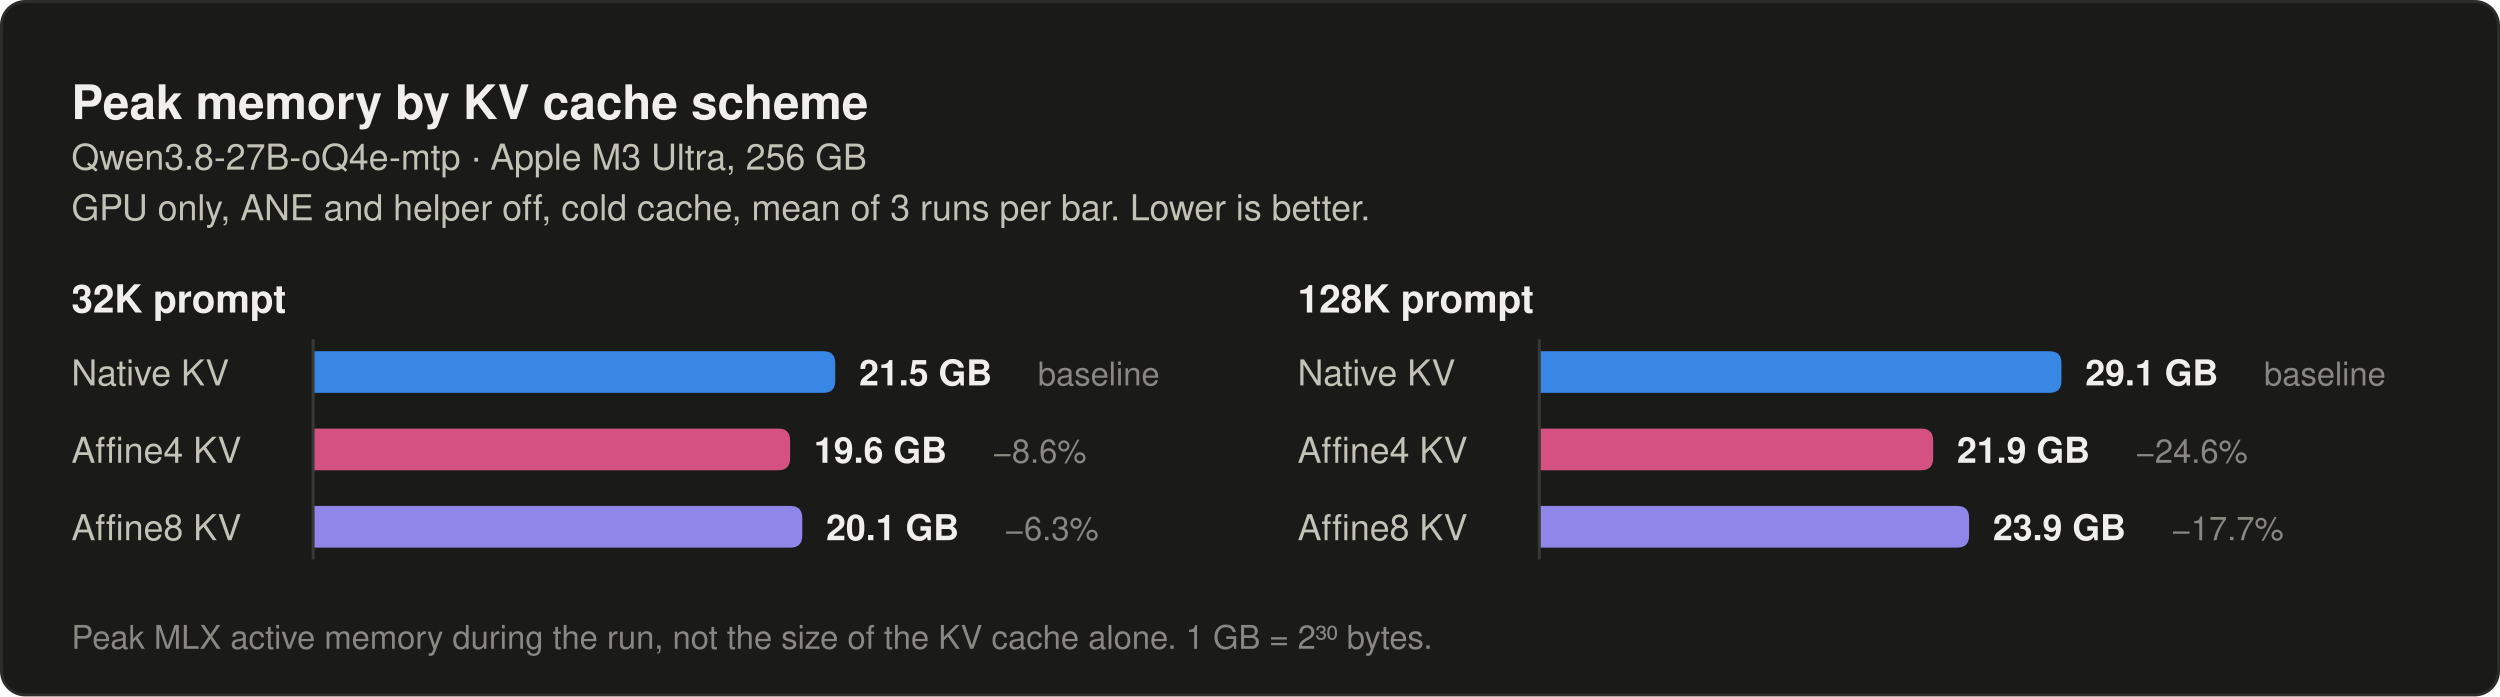
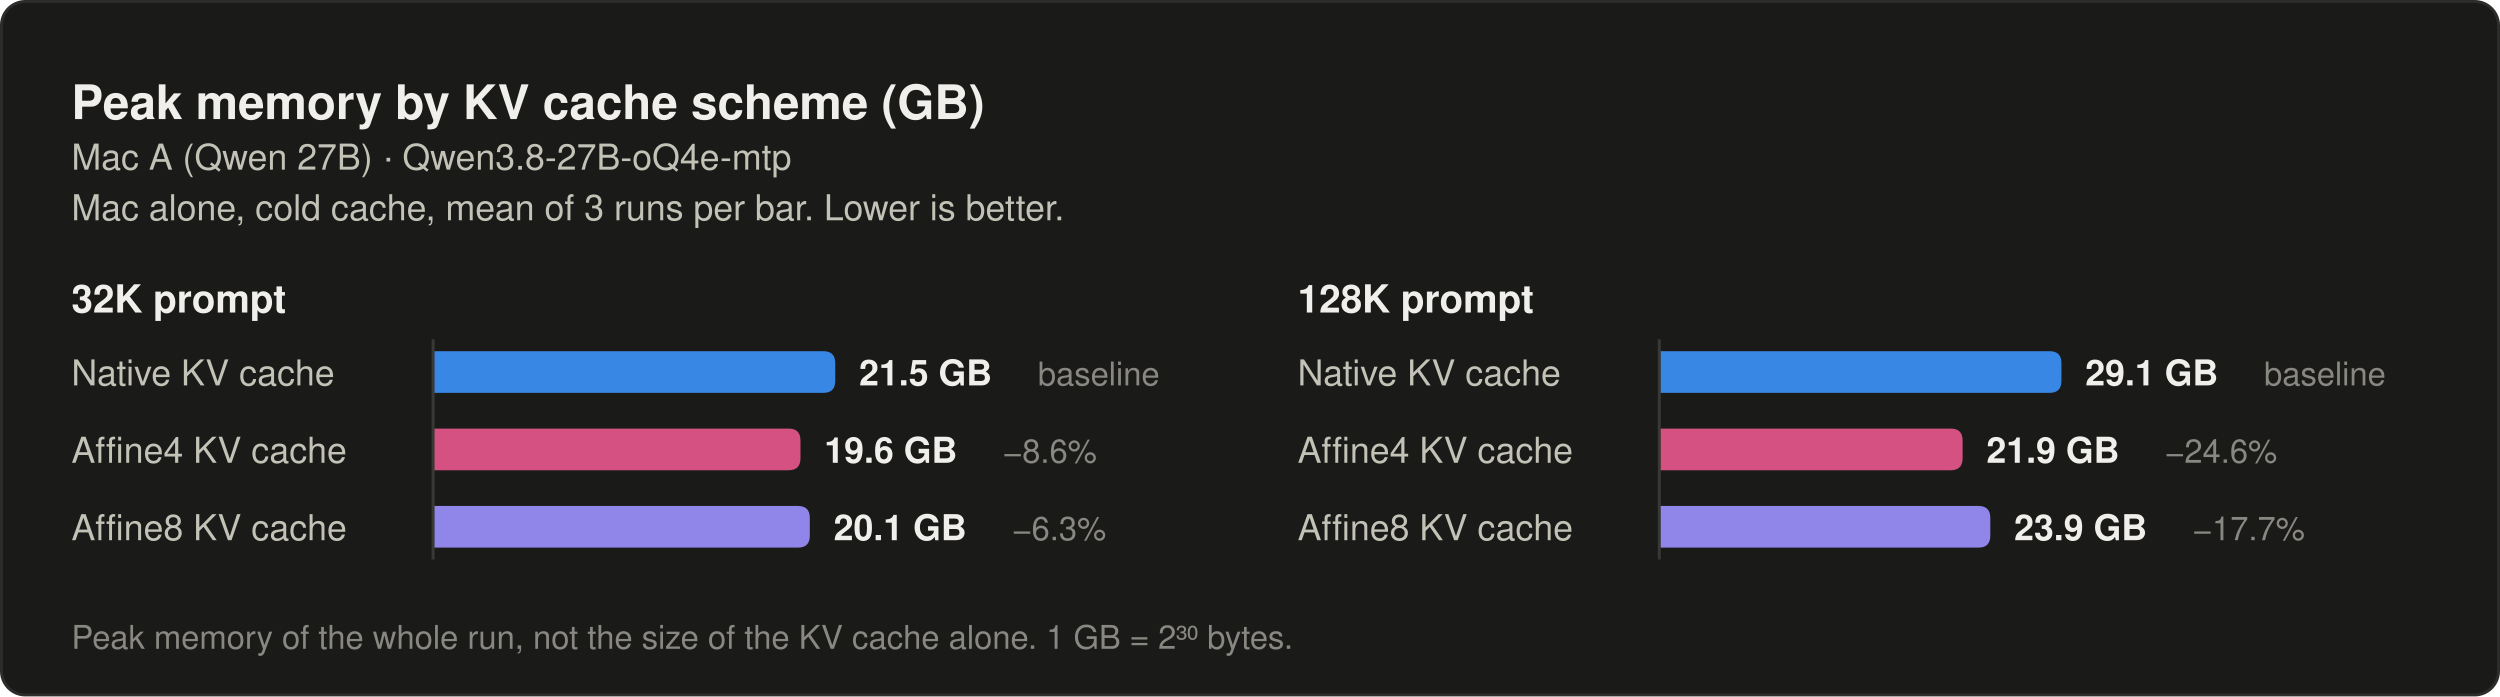
- <svg xmlns="http://www.w3.org/2000/svg" width="840" height="234" viewBox="0 0 840 234" role="img" aria-label="Peak memory by KV cache scheme Qwen3.8-27B-oQ4e-mtp · Apple M3 Ultra, 256 GB GPU only, ANE and helper off, cold cache, mean of 3 runs per bar. Lower is better." font-family="system-ui, -apple-system, 'Segoe UI', Helvetica, Arial, sans-serif">
+ <svg xmlns="http://www.w3.org/2000/svg" width="840" height="234" viewBox="0 0 840 234" role="img" aria-label="Peak memory by KV cache scheme (GB) Mac A (Qwen 27B) · Qwen3.8-27B-oQ4e-mtp Mac alone, cold cache, mean of 3 runs per bar. Lower is better." font-family="system-ui, -apple-system, 'Segoe UI', Helvetica, Arial, sans-serif">
  <rect x="0.5" y="0.5" width="839" height="233" fill="#1a1a19" rx="8" stroke="#2c2c2a" stroke-width="1" />
-   <text x="24" y="40" font-size="16" fill="#f0efec" font-weight="600">Peak memory by KV cache scheme</text>
-   <text x="24" y="57" font-size="12" fill="#c3c2b7">Qwen3.8-27B-oQ4e-mtp · Apple M3 Ultra, 256 GB</text>
-   <text x="24" y="74" font-size="12" fill="#c3c2b7">GPU only, ANE and helper off, cold cache, mean of 3 runs per bar. Lower is better.</text>
+   <text x="24" y="40" font-size="16" fill="#f0efec" font-weight="600">Peak memory by KV cache scheme (GB)</text>
+   <text x="24" y="57" font-size="12" fill="#c3c2b7">Mac A (Qwen 27B) · Qwen3.8-27B-oQ4e-mtp</text>
+   <text x="24" y="74" font-size="12" fill="#c3c2b7">Mac alone, cold cache, mean of 3 runs per bar. Lower is better.</text>
  <text x="24" y="105" font-size="13" fill="#f0efec" font-weight="600">32K prompt</text>
-   <text x="24" y="129.5" font-size="12" fill="#c3c2b7">Native KV</text>
-   <path d="M105.2,118 H276.64 Q280.64,118 280.64,122 V128 Q280.64,132 276.64,132 H105.2 Z" fill="#3987e5" />
+   <text x="24" y="129.5" font-size="12" fill="#c3c2b7">Native KV cache</text>
+   <path d="M145.52,118 H276.64 Q280.64,118 280.64,122 V128 Q280.64,132 276.64,132 H145.52 Z" fill="#3987e5" />
  <text x="288.64" y="129.5" font-size="12" fill="#f0efec" font-weight="600">21.5 GB</text>
  <text x="348.72" y="129.5" font-size="11" fill="#898781">baseline</text>
-   <text x="24" y="155.5" font-size="12" fill="#c3c2b7">Affine4 KV</text>
-   <path d="M105.2,144 H261.48 Q265.48,144 265.48,148 V154 Q265.48,158 261.48,158 H105.2 Z" fill="#d55181" />
-   <text x="273.48" y="155.5" font-size="12" fill="#f0efec" font-weight="600">19.6 GB</text>
-   <text x="333.56" y="155.5" font-size="11" fill="#898781">−8.6%</text>
-   <text x="24" y="181.5" font-size="12" fill="#c3c2b7">Affine8 KV</text>
-   <path d="M105.2,170 H265.56 Q269.56,170 269.56,174 V180 Q269.56,184 265.56,184 H105.2 Z" fill="#9085e9" />
-   <text x="277.56" y="181.5" font-size="12" fill="#f0efec" font-weight="600">20.1 GB</text>
-   <text x="337.64" y="181.5" font-size="11" fill="#898781">−6.3%</text>
-   <line x1="105.2" y1="114" x2="105.2" y2="188" stroke="#383835" stroke-width="1" />
+   <text x="24" y="155.5" font-size="12" fill="#c3c2b7">Affine4 KV cache</text>
+   <path d="M145.52,144 H264.96 Q268.96,144 268.96,148 V154 Q268.96,158 264.96,158 H145.52 Z" fill="#d55181" />
+   <text x="276.96" y="155.5" font-size="12" fill="#f0efec" font-weight="600">19.6 GB</text>
+   <text x="337.04" y="155.5" font-size="11" fill="#898781">−8.6%</text>
+   <text x="24" y="181.5" font-size="12" fill="#c3c2b7">Affine8 KV cache</text>
+   <path d="M145.52,170 H268.1 Q272.1,170 272.1,174 V180 Q272.1,184 268.1,184 H145.52 Z" fill="#9085e9" />
+   <text x="280.1" y="181.5" font-size="12" fill="#f0efec" font-weight="600">20.1 GB</text>
+   <text x="340.18" y="181.5" font-size="11" fill="#898781">−6.3%</text>
+   <line x1="145.52" y1="114" x2="145.52" y2="188" stroke="#383835" stroke-width="1" />
  <text x="436" y="105" font-size="13" fill="#f0efec" font-weight="600">128K prompt</text>
-   <text x="436" y="129.5" font-size="12" fill="#c3c2b7">Native KV</text>
-   <path d="M517.2,118 H688.64 Q692.64,118 692.64,122 V128 Q692.64,132 688.64,132 H517.2 Z" fill="#3987e5" />
+   <text x="436" y="129.5" font-size="12" fill="#c3c2b7">Native KV cache</text>
+   <path d="M557.52,118 H688.64 Q692.64,118 692.64,122 V128 Q692.64,132 688.64,132 H557.52 Z" fill="#3987e5" />
  <text x="700.64" y="129.5" font-size="12" fill="#f0efec" font-weight="600">29.1 GB</text>
  <text x="760.72" y="129.5" font-size="11" fill="#898781">baseline</text>
-   <text x="436" y="155.5" font-size="12" fill="#c3c2b7">Affine4 KV</text>
-   <path d="M517.2,144 H645.54 Q649.54,144 649.54,148 V154 Q649.54,158 645.54,158 H517.2 Z" fill="#d55181" />
-   <text x="657.54" y="155.5" font-size="12" fill="#f0efec" font-weight="600">21.9 GB</text>
-   <text x="717.62" y="155.5" font-size="11" fill="#898781">−24.6%</text>
-   <text x="436" y="181.5" font-size="12" fill="#c3c2b7">Affine8 KV</text>
-   <path d="M517.2,170 H657.61 Q661.61,170 661.61,174 V180 Q661.61,184 657.61,184 H517.2 Z" fill="#9085e9" />
-   <text x="669.61" y="181.5" font-size="12" fill="#f0efec" font-weight="600">23.9 GB</text>
-   <text x="729.69" y="181.5" font-size="11" fill="#898781">−17.7%</text>
-   <line x1="517.2" y1="114" x2="517.2" y2="188" stroke="#383835" stroke-width="1" />
-   <text x="24" y="218" font-size="11" fill="#898781">Peak MLX active memory during the run, not the size of the KV cache alone. 1 GB = 2³⁰ bytes.</text>
+   <text x="436" y="155.5" font-size="12" fill="#c3c2b7">Affine4 KV cache</text>
+   <path d="M557.52,144 H655.44 Q659.44,144 659.44,148 V154 Q659.44,158 655.44,158 H557.52 Z" fill="#d55181" />
+   <text x="667.44" y="155.5" font-size="12" fill="#f0efec" font-weight="600">21.9 GB</text>
+   <text x="727.52" y="155.5" font-size="11" fill="#898781">−24.6%</text>
+   <text x="436" y="181.5" font-size="12" fill="#c3c2b7">Affine8 KV cache</text>
+   <path d="M557.52,170 H664.74 Q668.74,170 668.74,174 V180 Q668.74,184 664.74,184 H557.52 Z" fill="#9085e9" />
+   <text x="676.74" y="181.5" font-size="12" fill="#f0efec" font-weight="600">23.9 GB</text>
+   <text x="736.82" y="181.5" font-size="11" fill="#898781">−17.7%</text>
+   <line x1="557.52" y1="114" x2="557.52" y2="188" stroke="#383835" stroke-width="1" />
+   <text x="24" y="218" font-size="11" fill="#898781">Peak memory of the whole run, not the size of the KV cache alone. 1 GB = 2³⁰ bytes.</text>
</svg>
